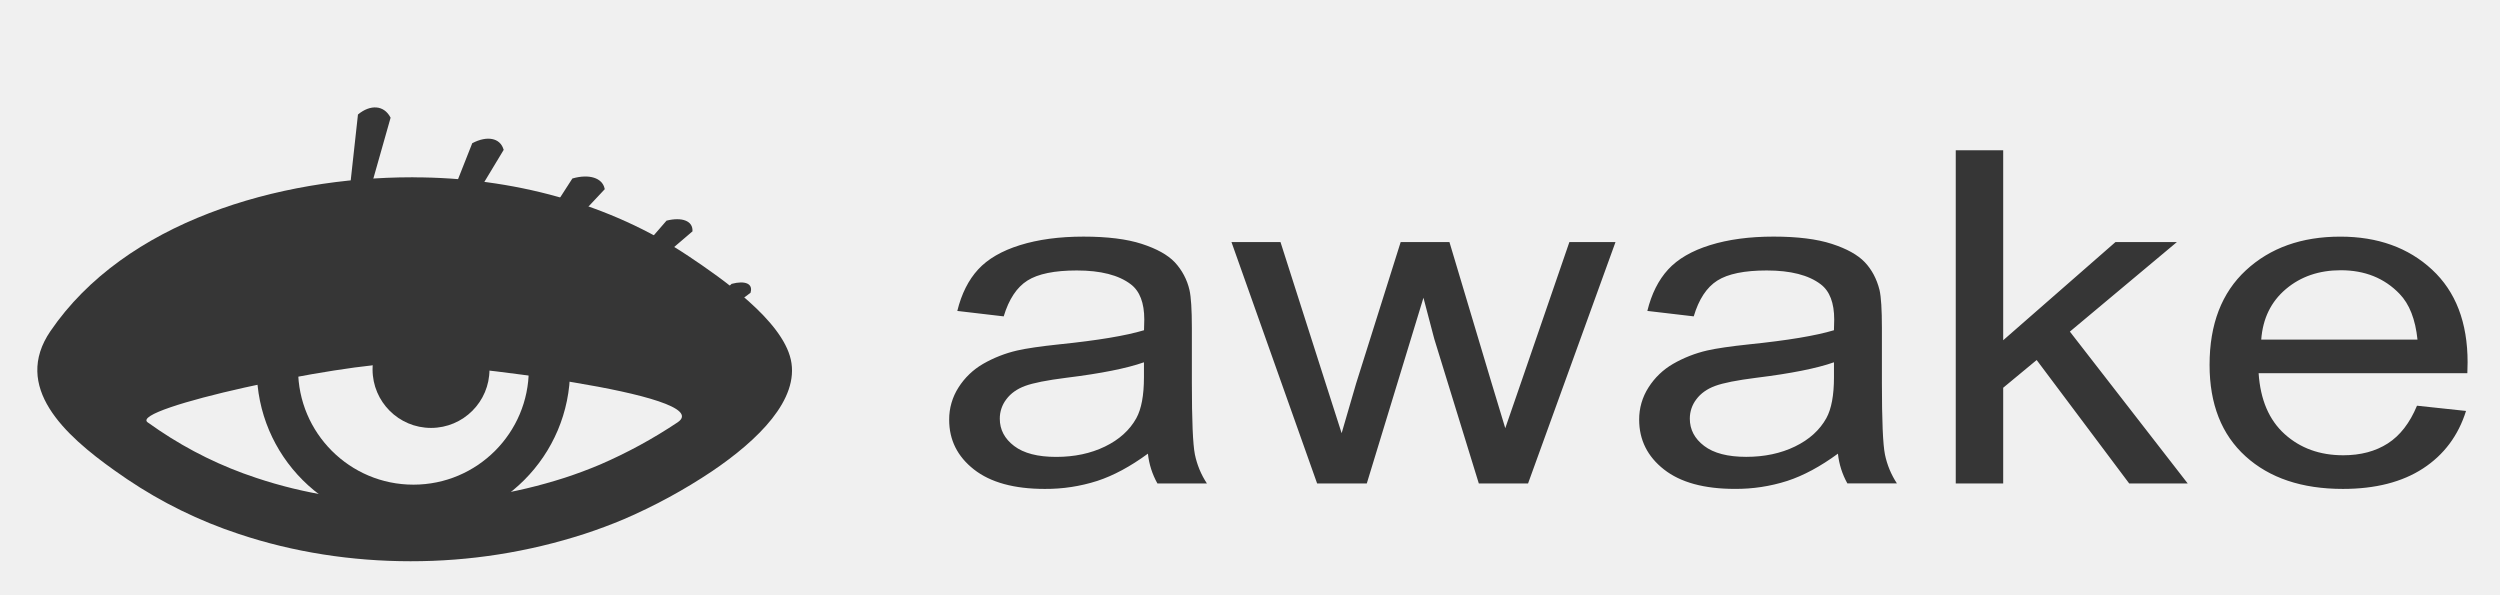
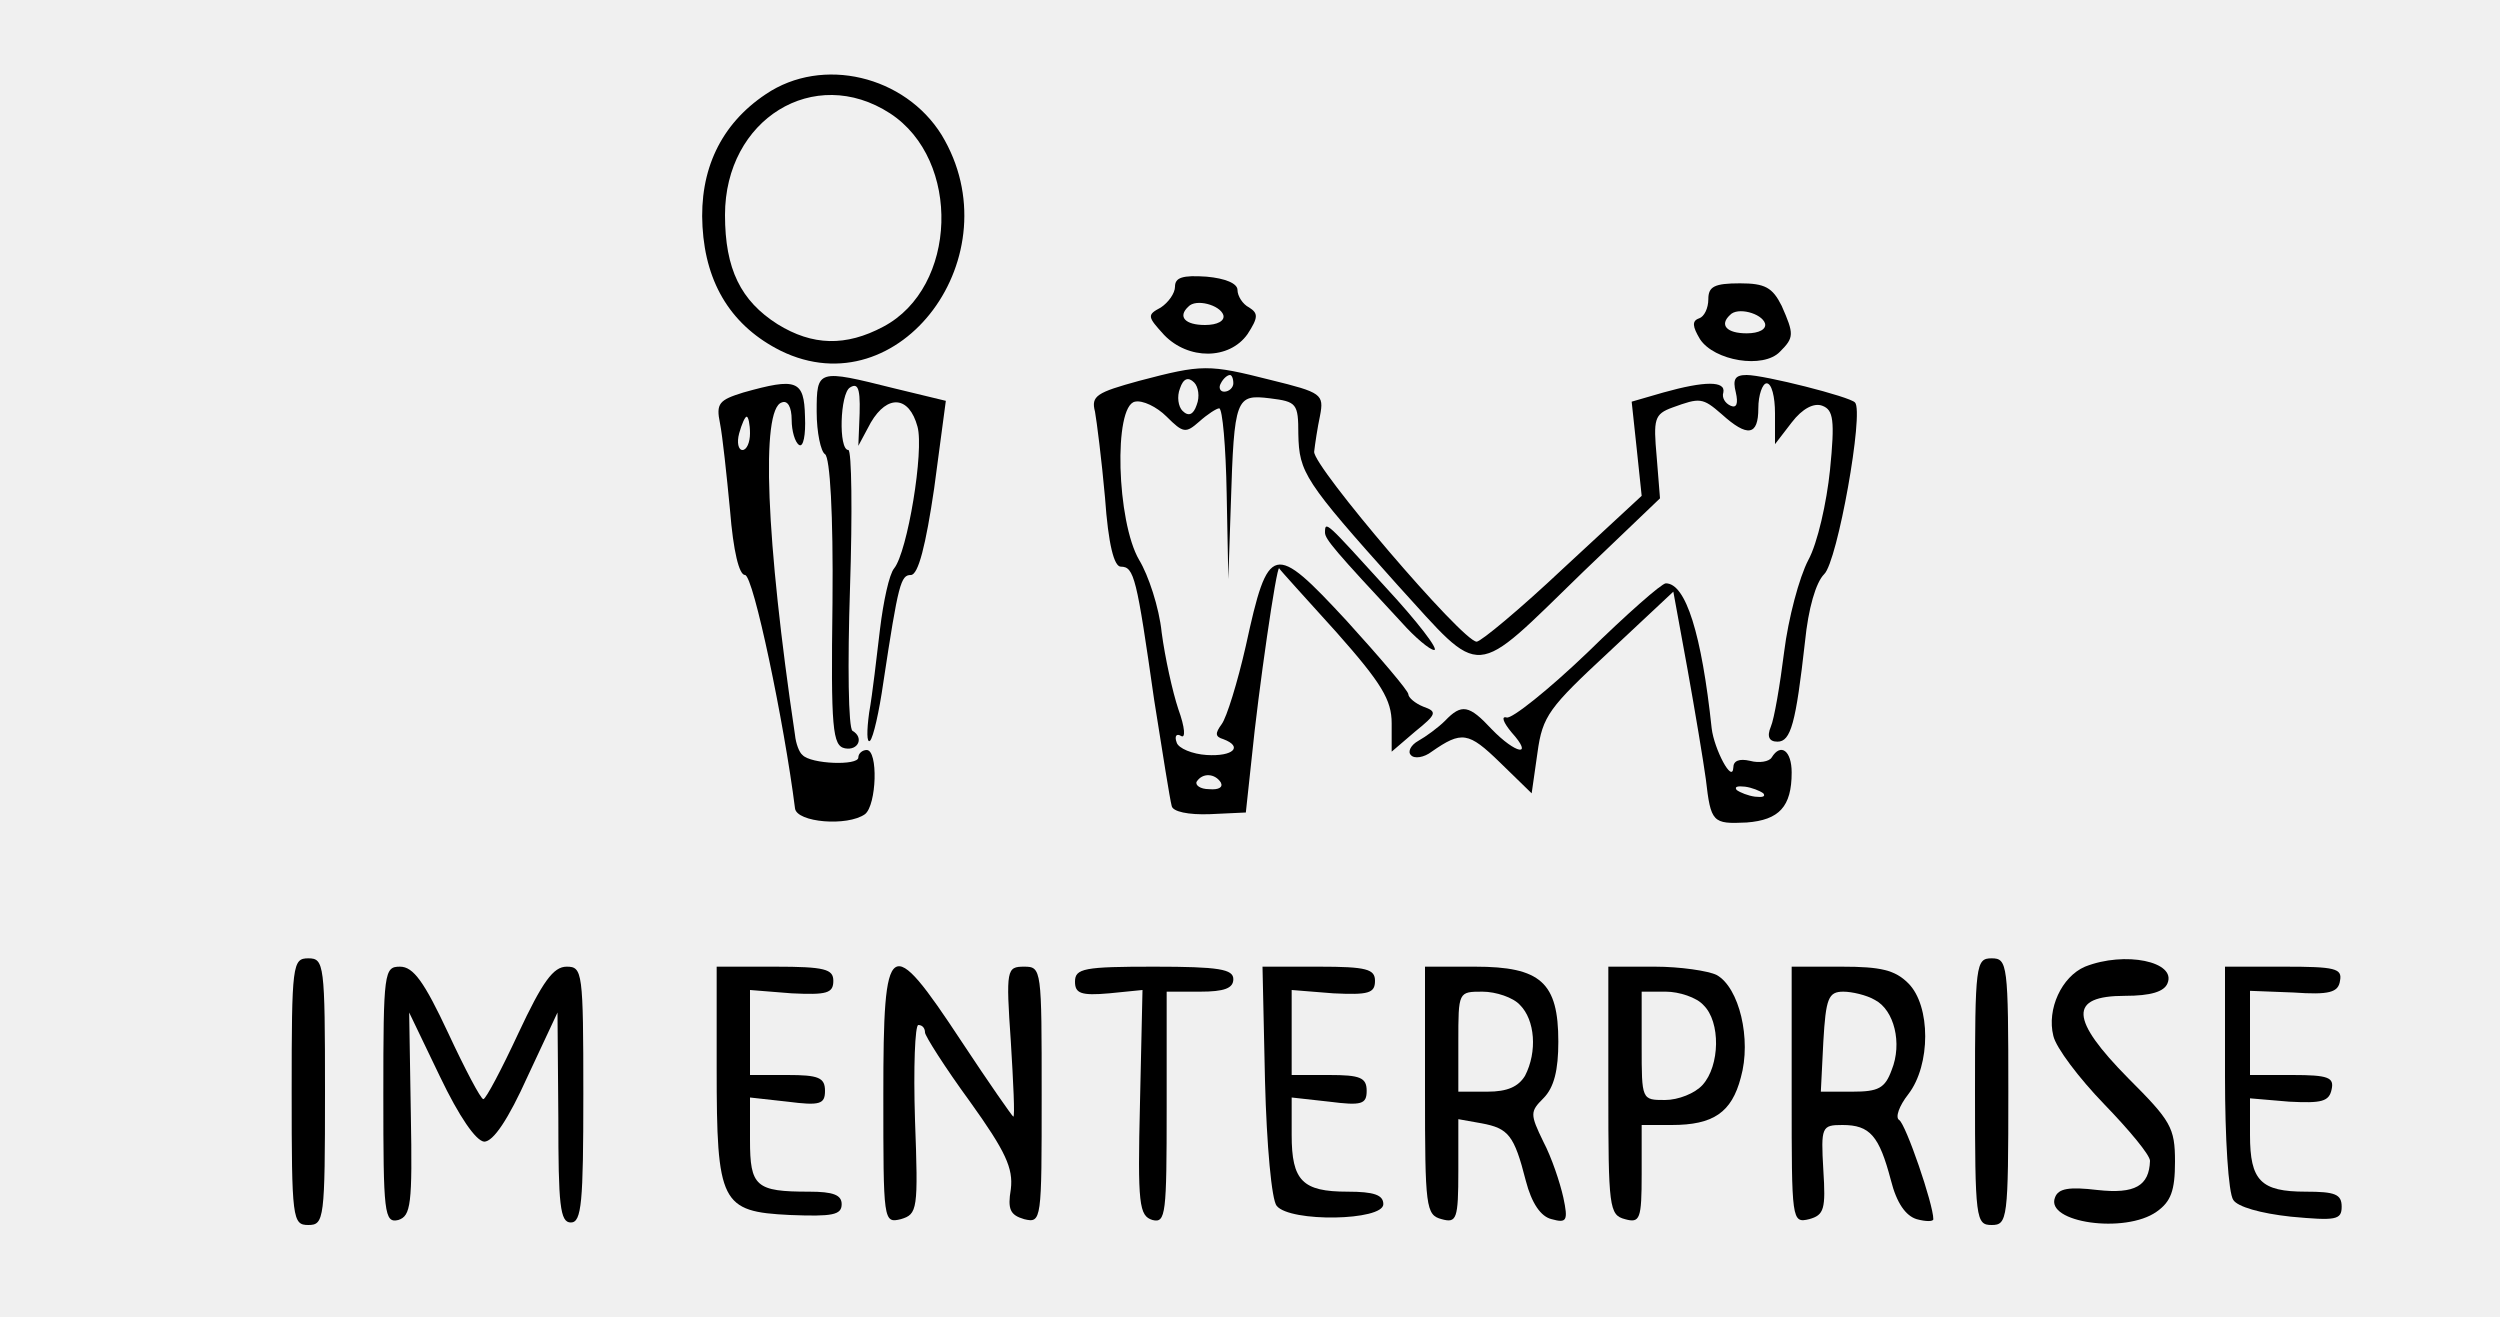
- <svg xmlns="http://www.w3.org/2000/svg" viewBox="0 0 2030 483">
-   <circle cx="328.32" cy="269.5" r="25.29" fill="#fff" />
-   <path d="M328.63 295c36.15 0 255.14 25.28 221.65 47.9a396.64 396.64 0 0 1-63.11 34.36c-9.31 3.93-18.92 7.52-28.61 10.68a411 411 0 0 1-126.22 19.78c-43.44 0-85.26-6.62-124.29-19.69a321 321 0 0 1-78.77-38.58 586.35 586.35 0 0 1-9.36-6.49c-15.84-11.23 155.9-48 207.65-48m8.06-151h-1.06c-108.74 0-233 36.16-293.6 124.9C10 314.2 52.29 353.14 93.16 382.12c3.39 2.4 6.77 4.74 10.1 7a368.89 368.89 0 0 0 90.55 44.43c44.41 14.87 92 22.18 139.53 22.18a456.21 456.21 0 0 0 141.15-22.17q16.49-5.38 32.33-12.07a445 445 0 0 0 71.33-38.82c37.52-25.34 71.17-58.4 64-90.66C635 260 586 226 559.48 208.24 494.84 164.93 415.47 144 335.63 144z" fill="#363636" />
-   <circle cx="349.99" cy="300" r="47.47" fill="#363636" />
-   <circle cx="335.71" cy="299.87" r="110.44" fill="none" stroke="#363636" stroke-miterlimit="10" stroke-width="33.535" />
-   <path d="M932.1 368.37q-21.4 15.69-41.19 22.15a136.37 136.37 0 0 1-42.49 6.48q-37.42 0-57.57-15.8t-20.12-40.33a47.9 47.9 0 0 1 7.6-26.29 57.89 57.89 0 0 1 19.91-19.1A101.15 101.15 0 0 1 826 284.59q11.34-2.58 34.24-5 46.66-4.78 68.7-11.44c.14-4.55.22-7.44.22-8.67q0-20.3-10.92-28.61-14.76-11.25-43.87-11.25-27.18 0-40.13 8.21T815 256.9l-37.67-4.42q5.13-20.86 16.91-33.68t34-19.75q22.25-6.92 51.57-6.92 29.11 0 47.3 5.9t26.75 14.86a49.29 49.29 0 0 1 12 22.61q1.92 8.49 1.93 30.63v44.29q0 46.33 2.46 58.6a67.46 67.46 0 0 0 9.75 23.53h-40.19a63.21 63.21 0 0 1-7.71-24.18zm-3.21-74.19q-21 7.4-62.92 12.55-23.75 3-33.6 6.65t-15.19 10.79a25.61 25.61 0 0 0-5.35 15.83q0 13.29 11.66 22.15t34.14 8.85q22.25 0 39.59-8.4t25.47-23q6.19-11.25 6.2-33.22zM1069.5 392.55l-69.55-196h39.81l36.16 113.13 13.49 42.07q.85-3.13 11.77-40.41l36.17-114.79h39.59l34 113.68 11.34 37.46 13.06-37.83 39-113.31h37.45l-71 196h-40l-36.17-117.38-8.78-33.4-46 150.78zM1492.4 368.37q-21.4 15.69-41.2 22.15a136.3 136.3 0 0 1-42.48 6.46q-37.46 0-57.57-15.78T1331 340.87a47.82 47.82 0 0 1 7.6-26.29 57.86 57.86 0 0 1 19.9-19.1 101.35 101.35 0 0 1 27.72-10.89q11.34-2.58 34.24-5 46.66-4.78 68.7-11.44c.14-4.55.22-7.44.22-8.67q0-20.3-10.92-28.61-14.76-11.25-43.87-11.25-27.18 0-40.13 8.21t-19.15 29.06l-37.67-4.42q5.13-20.86 16.91-33.68t34-19.75q22.26-6.92 51.58-6.92 29.1 0 47.3 5.9t26.75 14.86q8.57 9 12 22.61 1.92 8.49 1.92 30.63v44.29q0 46.33 2.47 58.6a67.46 67.46 0 0 0 9.73 23.53h-40.23a63 63 0 0 1-7.67-24.17zm-3.21-74.19q-21 7.4-62.92 12.55-23.76 3-33.6 6.65t-15.19 10.79a25.61 25.61 0 0 0-5.35 15.78q0 13.29 11.66 22.15t34.13 8.86q22.26 0 39.6-8.4t25.47-23q6.19-11.25 6.2-33.22zM1588.07 392.55V122h38.52v154.28l91.17-79.72h49.87l-86.89 72.71 95.67 123.28h-47.52l-75.12-100.21-27.18 22.51v77.7zM1962.6 329.43l39.81 4.25q-9.42 30.07-34.89 46.69T1902.46 397q-49.86 0-79.08-26.49t-29.21-74.28q0-49.45 29.53-76.77t76.62-27.31q45.59 0 74.48 26.76t28.89 75.29c0 2-.07 4.93-.21 8.86H1834q2.13 32.29 21.18 49.46t47.52 17.16q21.18 0 36.16-9.59t23.74-30.66zm-126.48-53.7H1963q-2.57-24.74-14.55-37.1-18.42-19.19-47.73-19.19-26.54 0-44.62 15.32t-19.98 40.97zM609.43 237.74l-67.73 50.68c-4 3-10 .73-6.56-2.52l58.94-55.41c11.06-2.92 17.41-.09 15.42 6.86zM562.32 187.84l-66.46 56.83c-4 3.39-12 .61-8.82-3.06l54.2-62.47h.06c12.57-3.11 21.24.3 21 8.26zM491.06 153.62l-60.83 64.78c-3.64 3.87-13.52 1.13-10.85-3l45.4-70.48h.06c13.5-3.89 24.27-.5 26.12 8.23zM409 121.67l-48.08 79.7c-2.87 4.76-12.38 3.3-10.44-1.6l33-83.52h.06c12-6.3 22.44-4.27 25.27 4.92zM317.17 95.57l-26.23 92.51c-1.56 5.52-11.3 5.15-10.69-.41l10.42-94.74h.05c10.15-8.35 20.94-7.47 26.15 2.13z" fill="#363636" />
+ <svg xmlns="http://www.w3.org/2000/svg" version="1.0" width="300pt" height="158pt" viewBox="0 0 300 158" preserveAspectRatio="xMidYMid meet">
+   <g transform="translate(0,158) scale(0.1,-0.1)" fill="#000000" stroke="none">
+     <path d="M919 1467 c-54 -36 -80 -91 -76 -159 4 -70 36 -120 94 -149 143 -70 280 115 193 259 -44 71 -143 95 -211 49z m149 -23 c86 -56 81 -209 -8 -256 -45 -24 -85 -23 -127 3 -44 28 -63 66 -63 131 0 115 107 181 198 122z" />
+     <path d="M1410 1236 c0 -8 -8 -19 -17 -25 -17 -9 -16 -11 4 -33 29 -30 78 -30 100 1 13 20 13 25 2 32 -8 4 -14 14 -14 21 0 8 -15 14 -37 16 -29 2 -38 -1 -38 -12z m58 -34 c2 -7 -7 -12 -22 -12 -24 0 -33 10 -20 22 9 10 38 2 42 -10z" />
+     <path d="M2050 1221 c0 -11 -5 -21 -11 -23 -9 -3 -8 -10 1 -25 17 -26 76 -36 96 -15 17 17 17 21 2 55 -11 22 -20 27 -50 27 -31 0 -38 -4 -38 -19z m68 -29 c2 -7 -7 -12 -22 -12 -24 0 -33 10 -20 22 9 10 38 2 42 -10z" />
+     <path d="M1367 1123 c-51 -14 -58 -18 -53 -37 2 -11 8 -58 12 -103 4 -57 11 -83 19 -83 16 0 19 -13 40 -160 10 -63 19 -120 21 -127 1 -7 20 -11 46 -10 l43 2 7 65 c8 81 30 232 33 228 1 -2 32 -36 69 -77 54 -61 66 -81 66 -109 l0 -34 28 24 c26 21 27 24 10 30 -10 4 -18 11 -18 15 0 4 -34 44 -74 88 -88 95 -94 94 -121 -30 -10 -44 -23 -86 -29 -94 -8 -11 -8 -15 2 -18 24 -9 12 -21 -20 -19 -17 1 -34 8 -36 15 -3 8 0 11 5 8 6 -4 5 10 -3 32 -7 21 -16 62 -20 92 -3 30 -16 69 -27 87 -27 46 -31 185 -5 190 9 2 26 -6 38 -18 20 -20 23 -20 39 -6 10 9 21 16 24 16 4 0 8 -46 9 -102 l2 -103 3 90 c4 128 6 132 47 127 32 -4 34 -6 34 -43 1 -46 7 -56 119 -181 104 -114 88 -115 223 16 l92 88 -4 50 c-4 45 -3 51 19 59 33 12 36 12 59 -8 31 -28 44 -26 44 7 0 16 5 30 10 30 6 0 10 -16 10 -36 l0 -37 20 26 c13 17 27 24 37 20 13 -5 15 -17 9 -77 -4 -39 -15 -88 -26 -108 -11 -21 -24 -70 -29 -110 -5 -40 -12 -81 -16 -90 -5 -12 -2 -18 8 -18 16 0 22 22 33 120 4 40 13 71 23 81 16 15 48 195 37 206 -6 7 -109 33 -130 33 -14 0 -17 -5 -13 -21 3 -13 1 -19 -6 -16 -7 3 -11 10 -9 16 3 14 -22 14 -72 0 l-38 -11 6 -56 6 -57 -94 -87 c-52 -49 -99 -88 -104 -88 -17 0 -197 211 -195 228 1 9 4 29 7 43 5 26 2 28 -59 43 -75 19 -82 19 -158 -1z m69 -29 c-4 -12 -10 -14 -17 -7 -5 5 -7 17 -3 27 4 12 10 14 17 7 5 -5 7 -17 3 -27z m44 26 c0 -5 -5 -10 -11 -10 -5 0 -7 5 -4 10 3 6 8 10 11 10 2 0 4 -4 4 -10z m-15 -479 c3 -6 -3 -9 -14 -8 -11 0 -17 5 -15 9 7 11 22 10 29 -1z" />
+     <path d="M980 1086 c0 -25 5 -48 10 -51 6 -4 10 -71 9 -178 -2 -152 0 -172 15 -175 16 -3 23 13 9 21 -5 3 -6 80 -3 171 3 91 2 166 -2 166 -12 0 -10 68 2 75 11 7 13 -4 11 -45 l-1 -25 15 28 c20 34 46 32 56 -5 8 -29 -12 -150 -28 -170 -6 -7 -13 -40 -17 -73 -4 -33 -9 -78 -13 -100 -3 -22 -3 -37 1 -34 4 4 11 35 16 70 18 119 21 129 33 129 9 0 18 36 28 104 l14 105 -62 15 c-92 23 -93 23 -93 -28z" />
+     <path d="M892 1109 c-29 -9 -33 -13 -28 -37 3 -15 8 -62 12 -104 4 -50 11 -78 18 -78 10 0 47 -177 60 -280 2 -17 63 -22 84 -7 14 11 16 77 2 77 -5 0 -10 -4 -10 -9 0 -10 -57 -8 -67 3 -4 3 -8 14 -9 24 -35 235 -41 391 -16 399 7 3 12 -5 12 -21 0 -13 4 -27 9 -30 5 -3 8 12 7 34 -1 44 -10 47 -74 29z m8 -49 c0 -11 -4 -20 -9 -20 -5 0 -7 9 -4 20 3 11 7 20 9 20 2 0 4 -9 4 -20z" />
+     <path d="M1590 941 c0 -8 12 -22 92 -108 16 -18 34 -33 39 -33 6 0 -20 34 -58 75 -71 78 -73 81 -73 66z" />
+     <path d="M1905 797 c-47 -45 -91 -80 -97 -78 -7 2 -4 -6 6 -18 27 -30 5 -26 -24 4 -27 29 -36 31 -56 10 -8 -8 -23 -19 -32 -24 -9 -5 -13 -13 -9 -17 4 -5 16 -3 25 4 36 25 44 24 82 -13 l38 -37 7 49 c6 44 14 54 85 120 l78 73 17 -93 c9 -50 19 -110 22 -132 6 -52 8 -54 49 -52 39 3 54 19 54 60 0 26 -13 36 -24 18 -3 -5 -15 -7 -26 -4 -13 3 -20 0 -20 -8 -1 -20 -23 22 -26 47 -12 113 -31 174 -55 174 -5 0 -47 -37 -94 -83z m211 -169 c3 -4 -1 -5 -10 -4 -8 1 -18 5 -22 8 -3 4 1 5 10 4 8 -1 18 -5 22 -8z" />
+     <path d="M350 270 c0 -153 1 -160 20 -160 19 0 20 7 20 160 0 153 -1 160 -20 160 -19 0 -20 -7 -20 -160z" />
+     <path d="M2370 270 c0 -153 1 -160 20 -160 19 0 20 7 20 160 0 153 -1 160 -20 160 -19 0 -20 -7 -20 -160z" />
+     <path d="M2502 420 c-28 -12 -46 -51 -38 -83 3 -14 31 -51 61 -82 30 -31 55 -61 55 -68 -1 -30 -18 -40 -63 -35 -34 4 -47 2 -51 -9 -12 -30 84 -44 122 -17 17 12 22 25 22 60 0 41 -5 49 -56 100 -70 71 -72 99 -4 99 31 0 47 5 51 15 11 26 -51 39 -99 20z" />
+     <path d="M460 266 c0 -142 1 -154 18 -150 15 5 17 18 15 127 l-2 122 37 -77 c23 -48 43 -77 53 -78 11 0 29 27 52 78 l36 77 1 -126 c0 -105 2 -126 15 -126 13 0 15 24 15 154 0 147 -1 153 -20 153 -16 0 -29 -18 -58 -80 -20 -43 -39 -79 -42 -79 -3 0 -22 36 -42 79 -29 62 -42 80 -58 80 -19 0 -20 -6 -20 -154z" />
+     <path d="M860 298 c0 -162 5 -172 88 -176 51 -2 62 0 62 13 0 11 -10 15 -39 15 -64 0 -71 6 -71 62 l0 51 45 -5 c39 -5 45 -3 45 13 0 16 -8 19 -45 19 l-45 0 0 51 0 51 50 -4 c42 -2 50 0 50 15 0 14 -10 17 -70 17 l-70 0 0 -122z" />
+     <path d="M1060 266 c0 -152 0 -154 21 -149 20 6 21 11 17 119 -2 63 0 114 4 114 5 0 8 -4 8 -9 0 -4 24 -42 54 -83 43 -60 52 -80 49 -105 -4 -24 -1 -31 16 -36 21 -5 21 -2 21 149 0 151 0 154 -21 154 -21 0 -22 -3 -16 -90 3 -49 5 -90 3 -90 -1 0 -29 40 -62 90 -87 132 -94 127 -94 -64z" />
+     <path d="M1290 402 c0 -14 7 -17 41 -14 l40 4 -3 -135 c-3 -123 -1 -136 15 -141 16 -4 17 7 17 135 l0 139 40 0 c29 0 40 4 40 15 0 12 -17 15 -95 15 -84 0 -95 -2 -95 -18z" />
+     <path d="M1518 283 c2 -78 8 -143 14 -150 16 -20 128 -18 128 2 0 11 -11 15 -43 15 -54 0 -67 13 -67 68 l0 45 45 -5 c39 -5 45 -3 45 13 0 16 -8 19 -45 19 l-45 0 0 51 0 51 50 -4 c42 -2 50 0 50 15 0 14 -10 17 -67 17 l-68 0 3 -137z" />
+     <path d="M1710 271 c0 -140 1 -149 20 -154 18 -5 20 0 20 58 l0 62 28 -5 c32 -6 39 -14 53 -69 7 -27 18 -43 31 -46 18 -5 20 -2 14 26 -4 18 -14 48 -24 67 -16 33 -16 36 0 52 13 13 18 34 18 68 0 71 -21 90 -100 90 l-60 0 0 -149z m114 103 c18 -18 21 -56 6 -85 -8 -13 -21 -19 -45 -19 l-35 0 0 60 c0 60 0 60 29 60 16 0 37 -7 45 -16z" />
+     <path d="M1930 271 c0 -140 1 -149 20 -154 18 -5 20 0 20 54 l0 59 36 0 c50 0 72 15 83 57 13 46 -2 108 -29 123 -10 5 -44 10 -74 10 l-56 0 0 -149z m114 103 c21 -20 20 -73 -1 -96 -9 -10 -29 -18 -45 -18 -28 0 -28 0 -28 65 l0 65 29 0 c16 0 37 -7 45 -16z" />
+     <path d="M2150 266 c0 -151 0 -154 21 -149 18 5 20 12 17 59 -3 52 -2 54 23 54 33 0 44 -13 58 -66 7 -28 18 -43 31 -47 11 -3 20 -3 20 0 0 18 -33 114 -41 119 -5 3 0 17 11 31 27 35 27 106 0 133 -16 16 -33 20 -80 20 l-60 0 0 -154z m100 114 c23 -12 33 -52 20 -84 -8 -22 -16 -26 -47 -26 l-38 0 3 60 c3 52 6 60 24 60 10 0 28 -4 38 -10z" />
+     <path d="M2670 288 c0 -73 4 -140 10 -148 5 -8 32 -16 69 -20 54 -5 61 -4 61 12 0 15 -8 18 -43 18 -54 0 -67 13 -67 68 l0 44 47 -4 c39 -2 48 0 51 15 3 14 -4 17 -47 17 l-51 0 0 51 0 50 52 -2 c43 -3 54 0 56 14 3 15 -6 17 -67 17 l-71 0 0 -132z" />
+   </g>
</svg>
